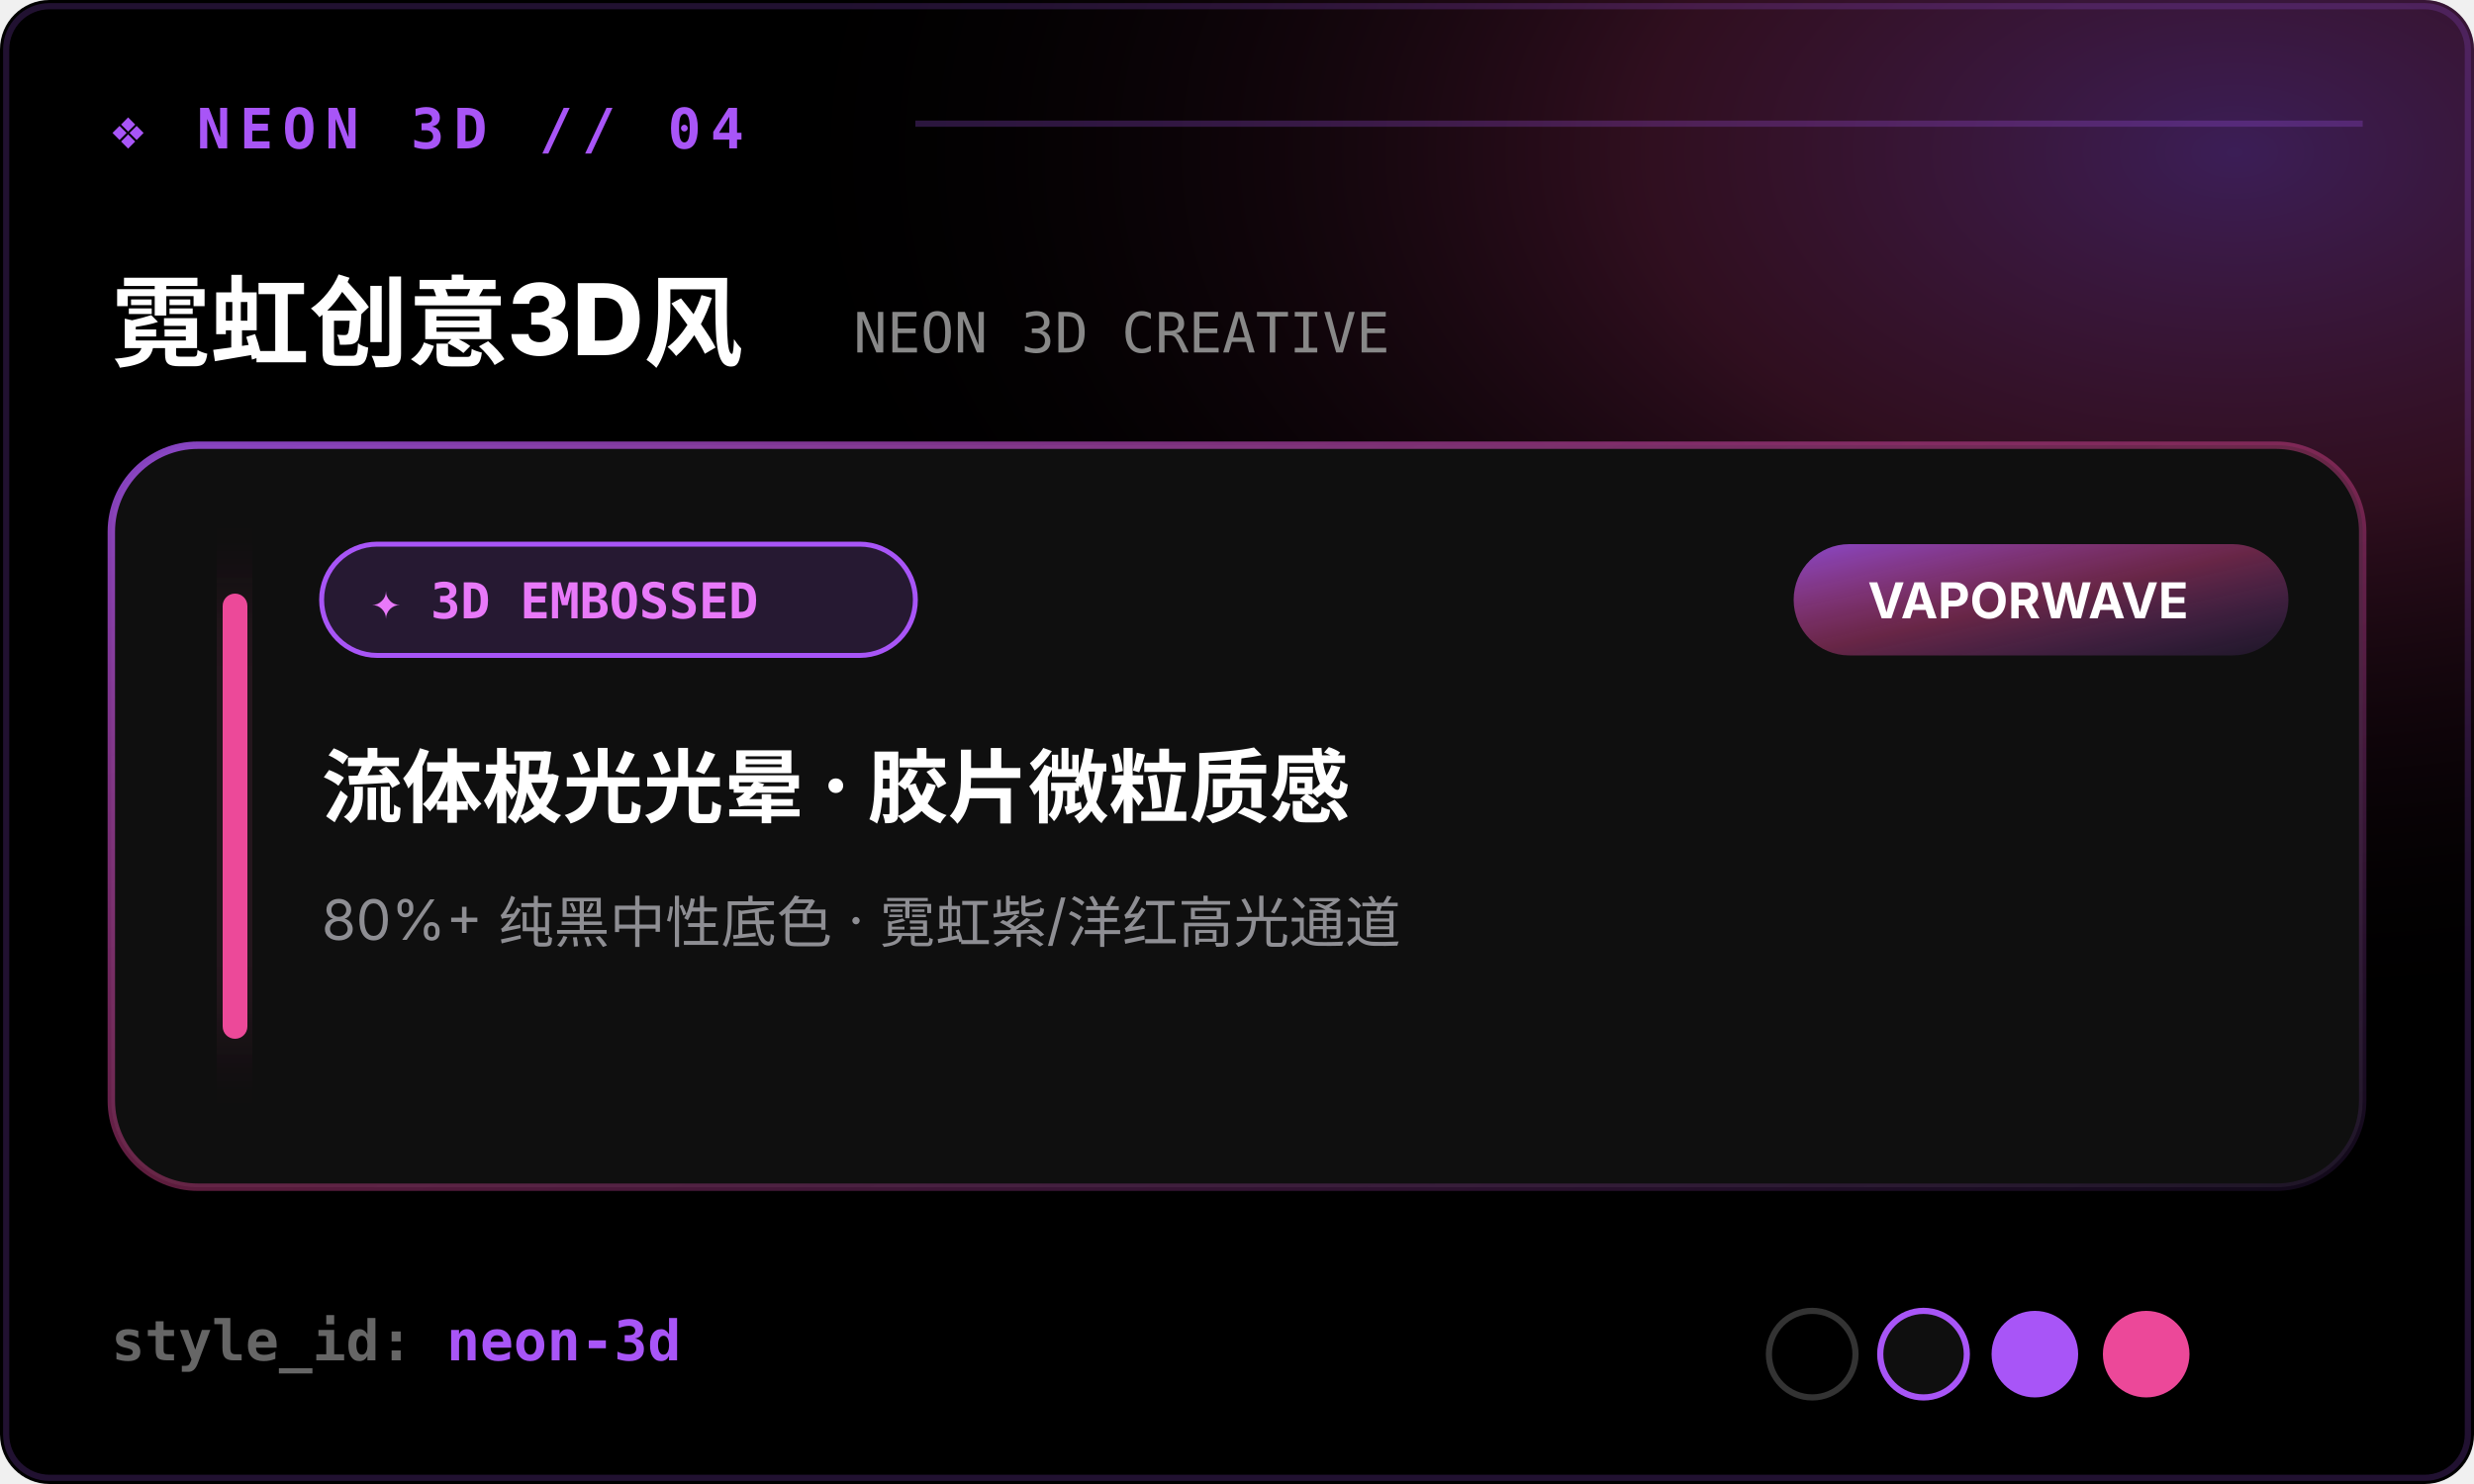
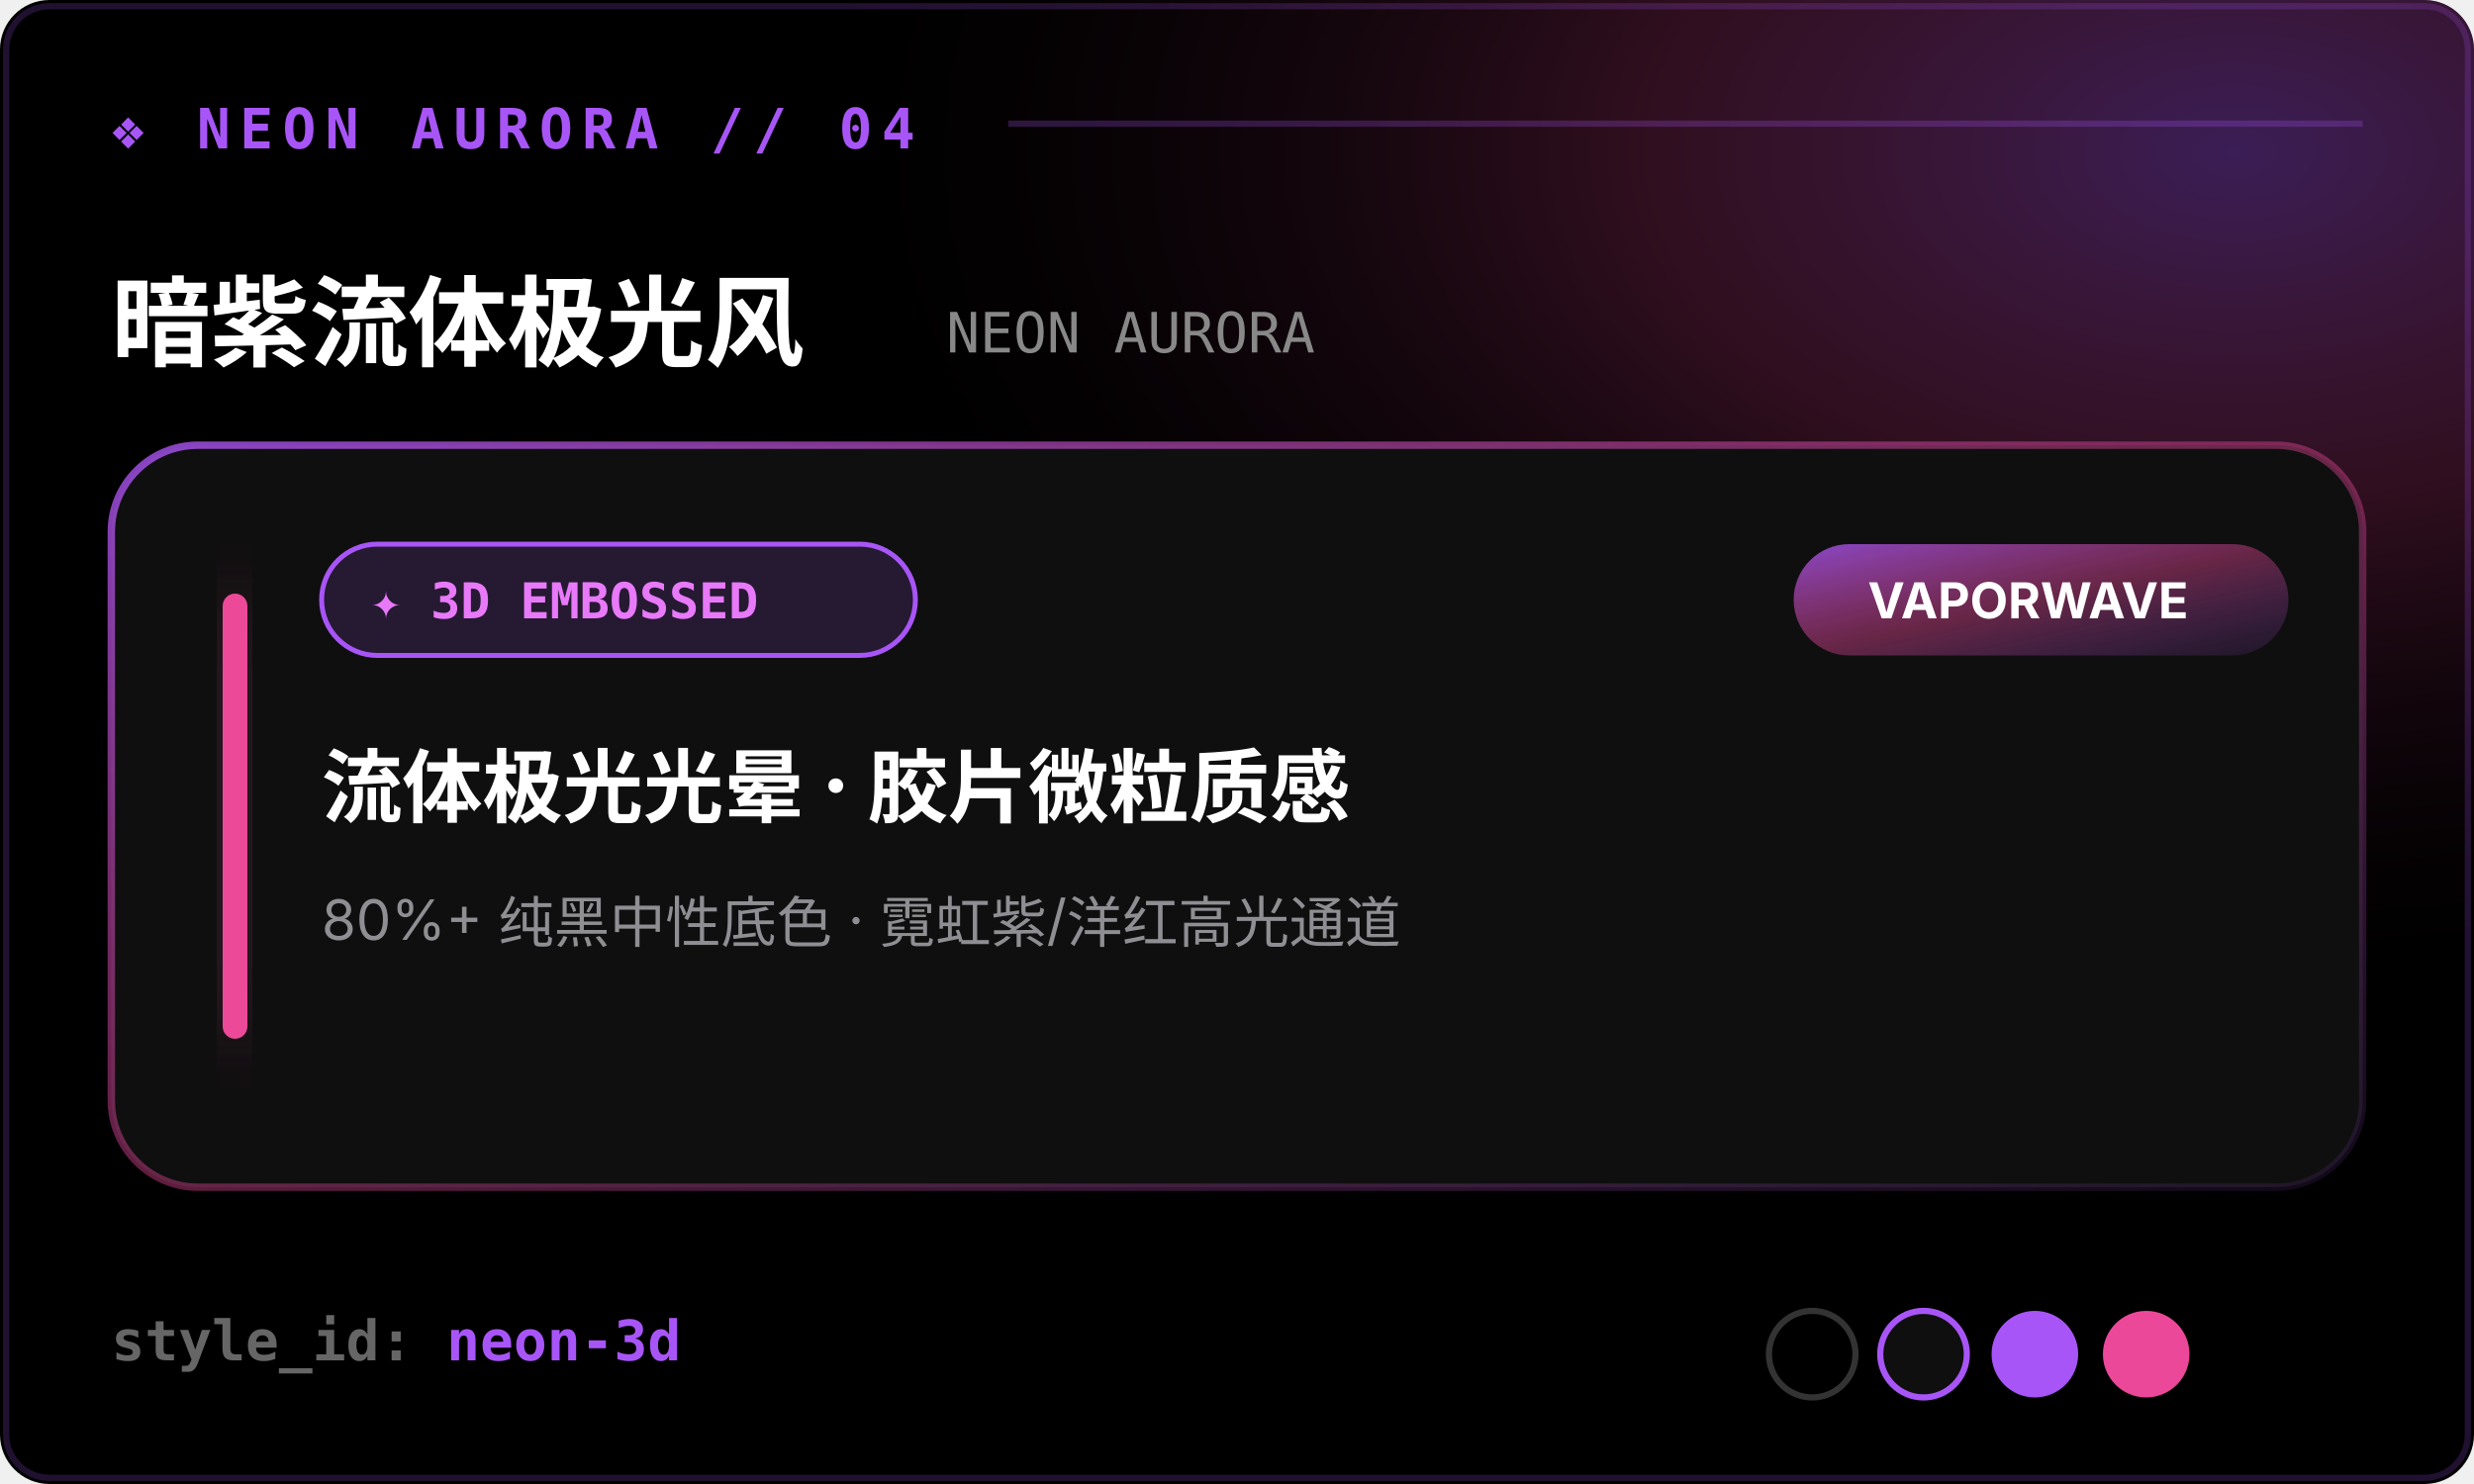
<svg xmlns="http://www.w3.org/2000/svg" viewBox="0 0 400 240" width="400" height="240">
  <defs>
    <radialGradient id="neon-glow-tr" cx="90%" cy="10%" r="60%">
      <stop offset="0%" stop-color="#A855F7" stop-opacity="0.35" />
      <stop offset="40%" stop-color="#EC4899" stop-opacity="0.2" />
      <stop offset="100%" stop-color="#000000" stop-opacity="0" />
    </radialGradient>
    <linearGradient id="neon-grad-border" x1="0" y1="0" x2="100%" y2="100%">
      <stop offset="0%" stop-color="#A855F7" stop-opacity="0.8" />
      <stop offset="50%" stop-color="#EC4899" stop-opacity="0.4" />
      <stop offset="100%" stop-color="#A855F7" stop-opacity="0.1" />
    </linearGradient>
    <filter id="neon-glow" x="-20%" y="-20%" width="140%" height="140%">
      <feGaussianBlur stdDeviation="6" result="blur" />
      <feComposite in="SourceGraphic" in2="blur" operator="over" />
    </filter>
  </defs>
  <style>
    .mono { font-family: "IBM Plex Mono", "SF Mono", Consolas, monospace; }
    .sans { font-family: "Inter", -apple-system, BlinkMacSystemFont, "Segoe UI", "PingFang SC", "Microsoft YaHei", sans-serif; }
  </style>
  <rect width="400" height="240" fill="#000000" rx="8" />
  <rect width="400" height="240" fill="url(#neon-glow-tr)" rx="8" />
  <rect width="398" height="238" x="1" y="1" fill="none" stroke="rgba(168, 85, 247, 0.2)" stroke-width="1" rx="7" />
  <g transform="translate(18, 12)">
-     <text class="mono" font-size="9" font-weight="700" fill="#A855F7" x="0" y="12" letter-spacing="1.5">❖ NEON 3D // 04</text>
-     <line x1="130" y1="8" x2="364" y2="8" stroke="rgba(168, 85, 247, 0.25)" stroke-width="1" />
+     <text class="mono" font-size="9" font-weight="700" fill="#A855F7" x="0" y="12" letter-spacing="1.5">❖ NEON AURORA // 04</text>
+     <line x1="145" y1="8" x2="364" y2="8" stroke="rgba(168, 85, 247, 0.25)" stroke-width="1" />
  </g>
  <g transform="translate(18, 58)">
-     <text class="sans" font-size="16" font-weight="800" fill="#FFFFFF" x="0" y="0">霓虹创意3D风</text>
-     <text class="mono" font-size="9" font-weight="500" fill="#888888" x="120" y="-1">NEON 3D CREATIVE</text>
+     <text class="sans" font-size="16" font-weight="800" fill="#FFFFFF" x="0" y="0">暗紫流体极光风</text>
+     <text class="mono" font-size="9" font-weight="500" fill="#888888" x="135" y="-1">NEON AURORA</text>
  </g>
  <g transform="translate(18, 72)">
    <rect width="364" height="120" rx="14" fill="#0F0F0F" stroke="url(#neon-grad-border)" stroke-width="1.2" />
    <line x1="16" y1="1" x2="160" y2="1" stroke="#A855F7" stroke-width="2" stroke-linecap="round" filter="url(#neon-glow)" />
    <rect x="18" y="24" width="4" height="72" rx="2" fill="#EC4899" filter="url(#neon-glow)" />
    <g transform="translate(34, 16)">
      <rect width="96" height="18" rx="9" fill="rgba(168, 85, 247, 0.15)" stroke="#A855F7" stroke-width="0.8" />
      <text class="mono" font-size="8" font-weight="700" fill="#E879F9" x="8" y="12">✦ 3D EMBOSSED</text>
      <rect x="238" y="0" width="80" height="18" rx="9" fill="url(#neon-grad-border)" />
      <text class="sans" font-size="8" font-weight="700" fill="#FFFFFF" x="250" y="12">VAPORWAVE</text>
      <text class="sans" font-size="13" font-weight="800" fill="#FFFFFF" x="0" y="44">流体极光光晕 · 胶片微粒质感</text>
      <text class="sans" font-size="9" font-weight="400" fill="#8E8E93" x="0" y="64">80%+ 纯黑中性底色 · 霓虹紫/洋红高光通道</text>
    </g>
  </g>
  <g transform="translate(18, 220)">
    <text class="mono" font-size="9" font-weight="600" fill="#666666" x="0" y="0">style_id: <tspan fill="#A855F7">neon-3d</tspan>
    </text>
    <g transform="translate(268, -8)">
      <circle cx="7" cy="7" r="7" fill="#000000" stroke="#333333" />
      <circle cx="25" cy="7" r="7" fill="#0F0F0F" stroke="#A855F7" />
      <circle cx="43" cy="7" r="7" fill="#A855F7" />
      <circle cx="61" cy="7" r="7" fill="#EC4899" />
    </g>
  </g>
</svg>
